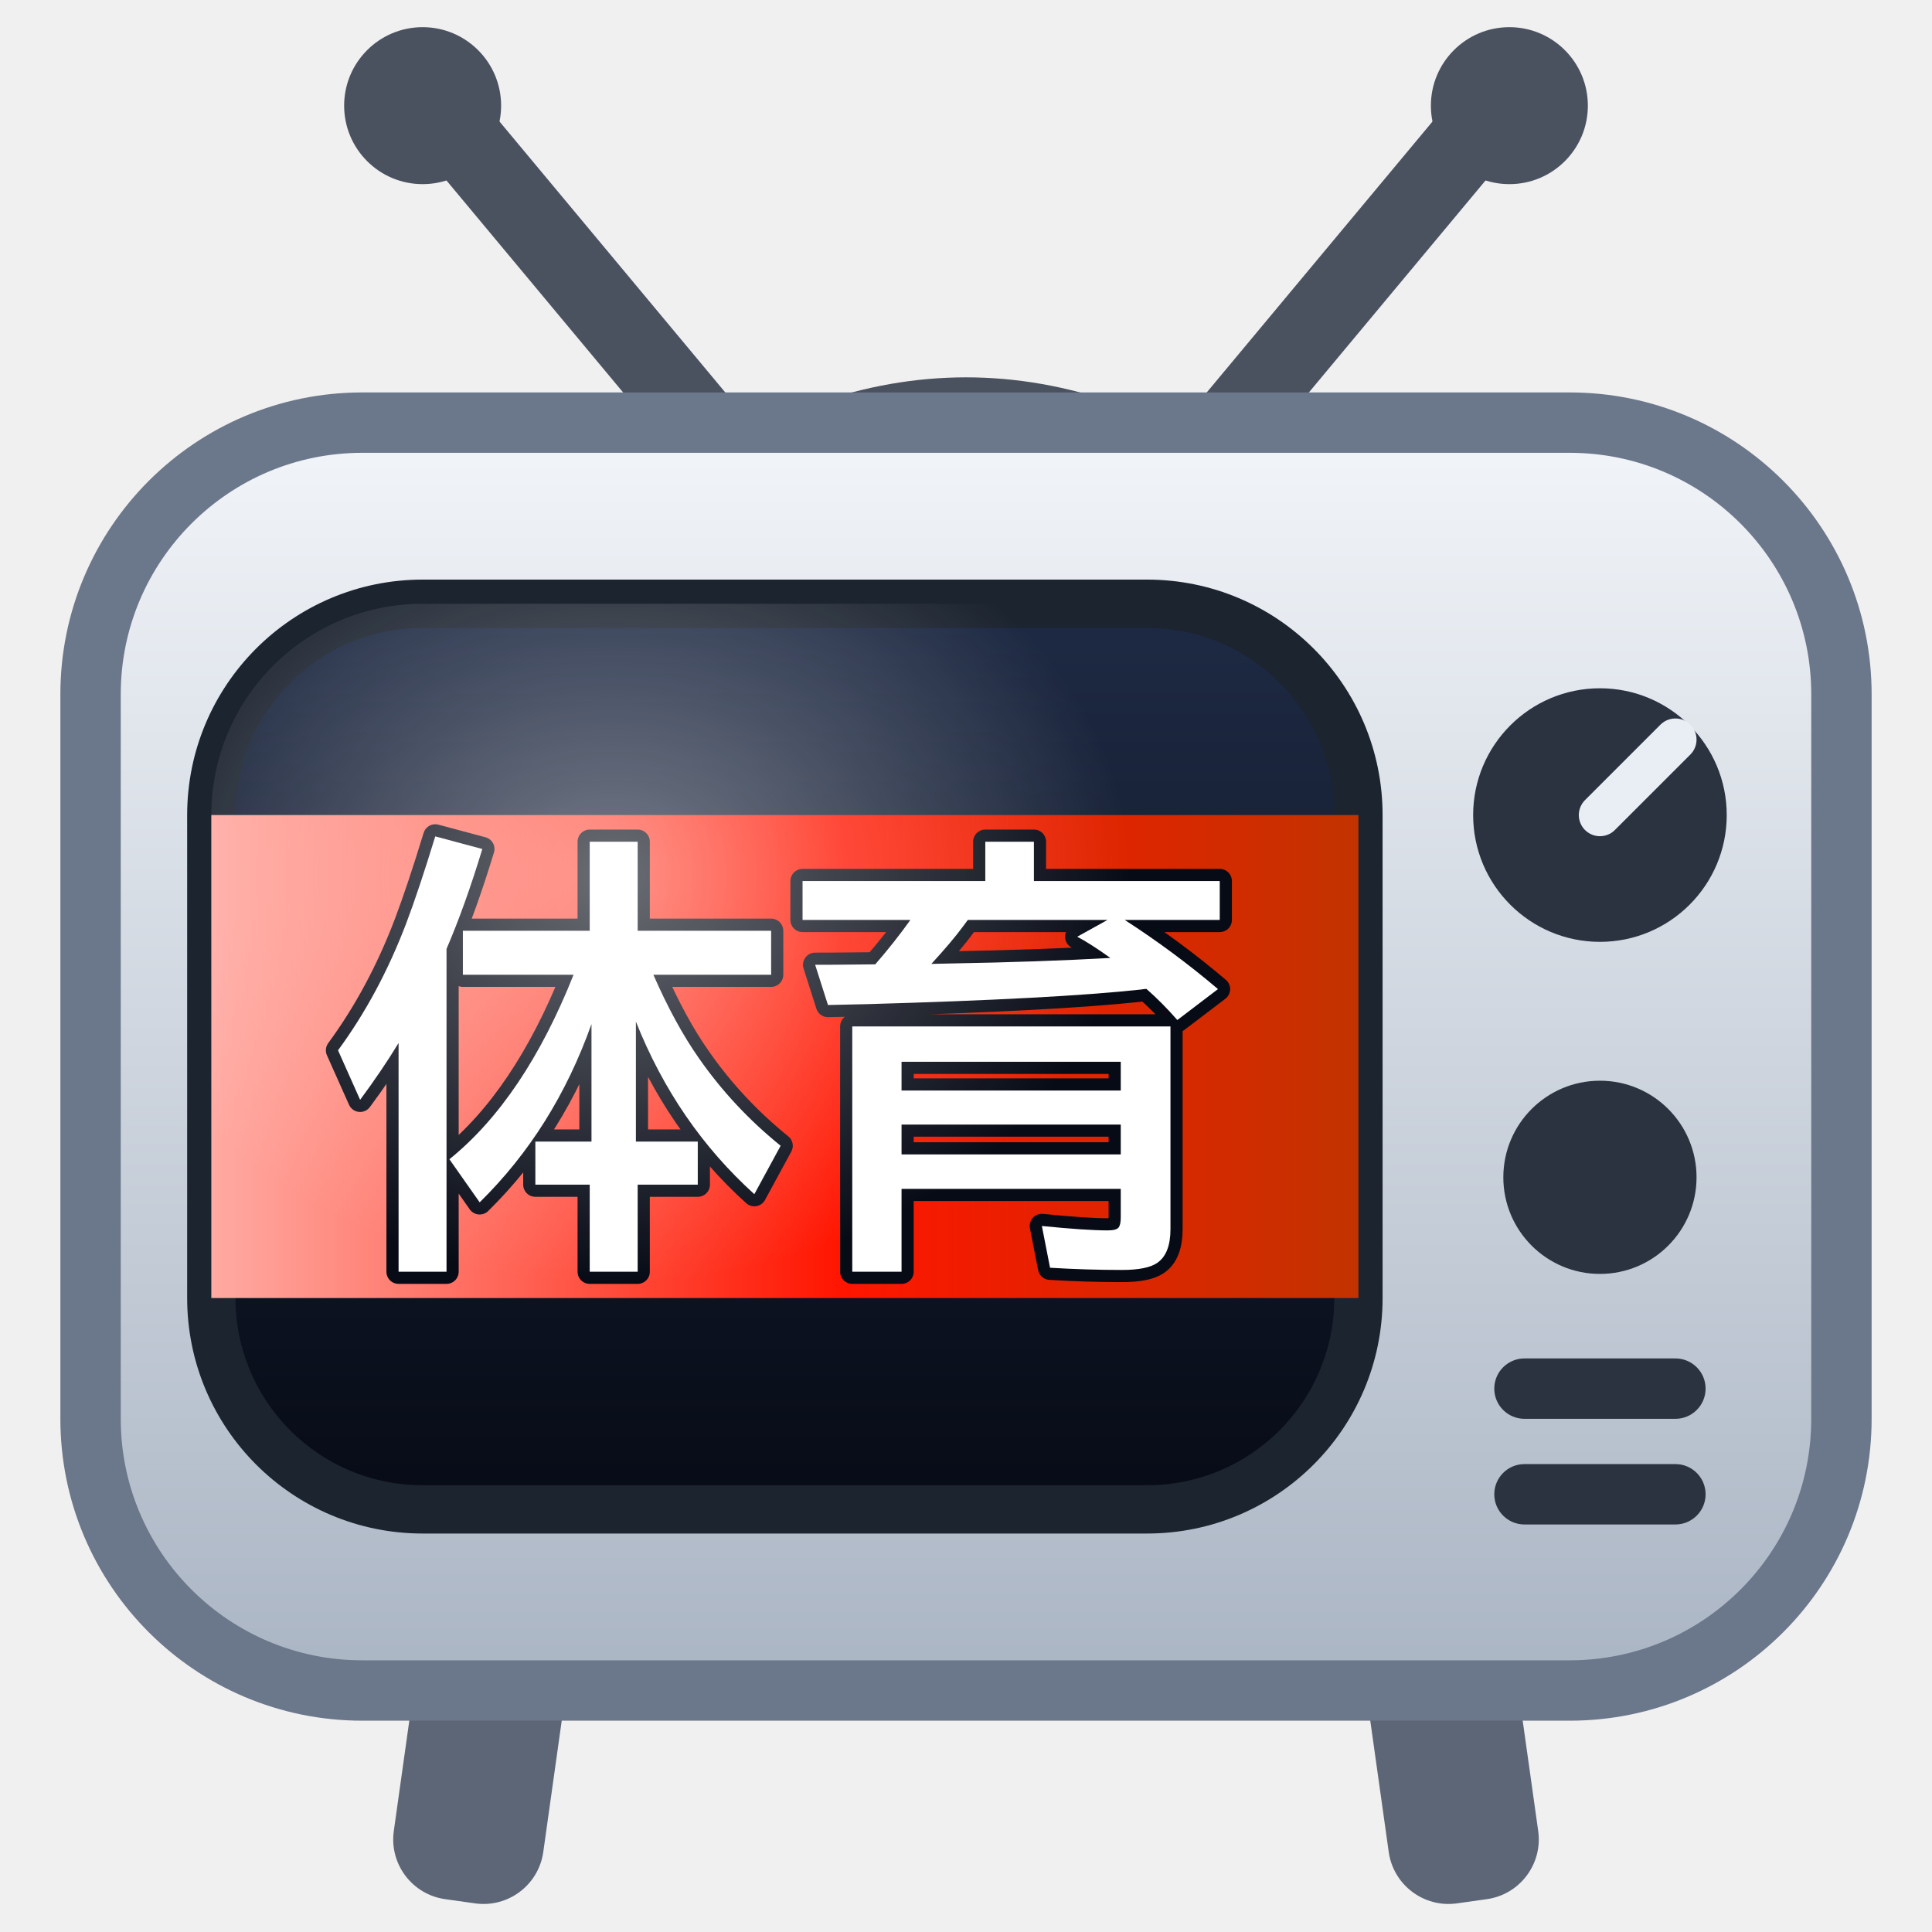
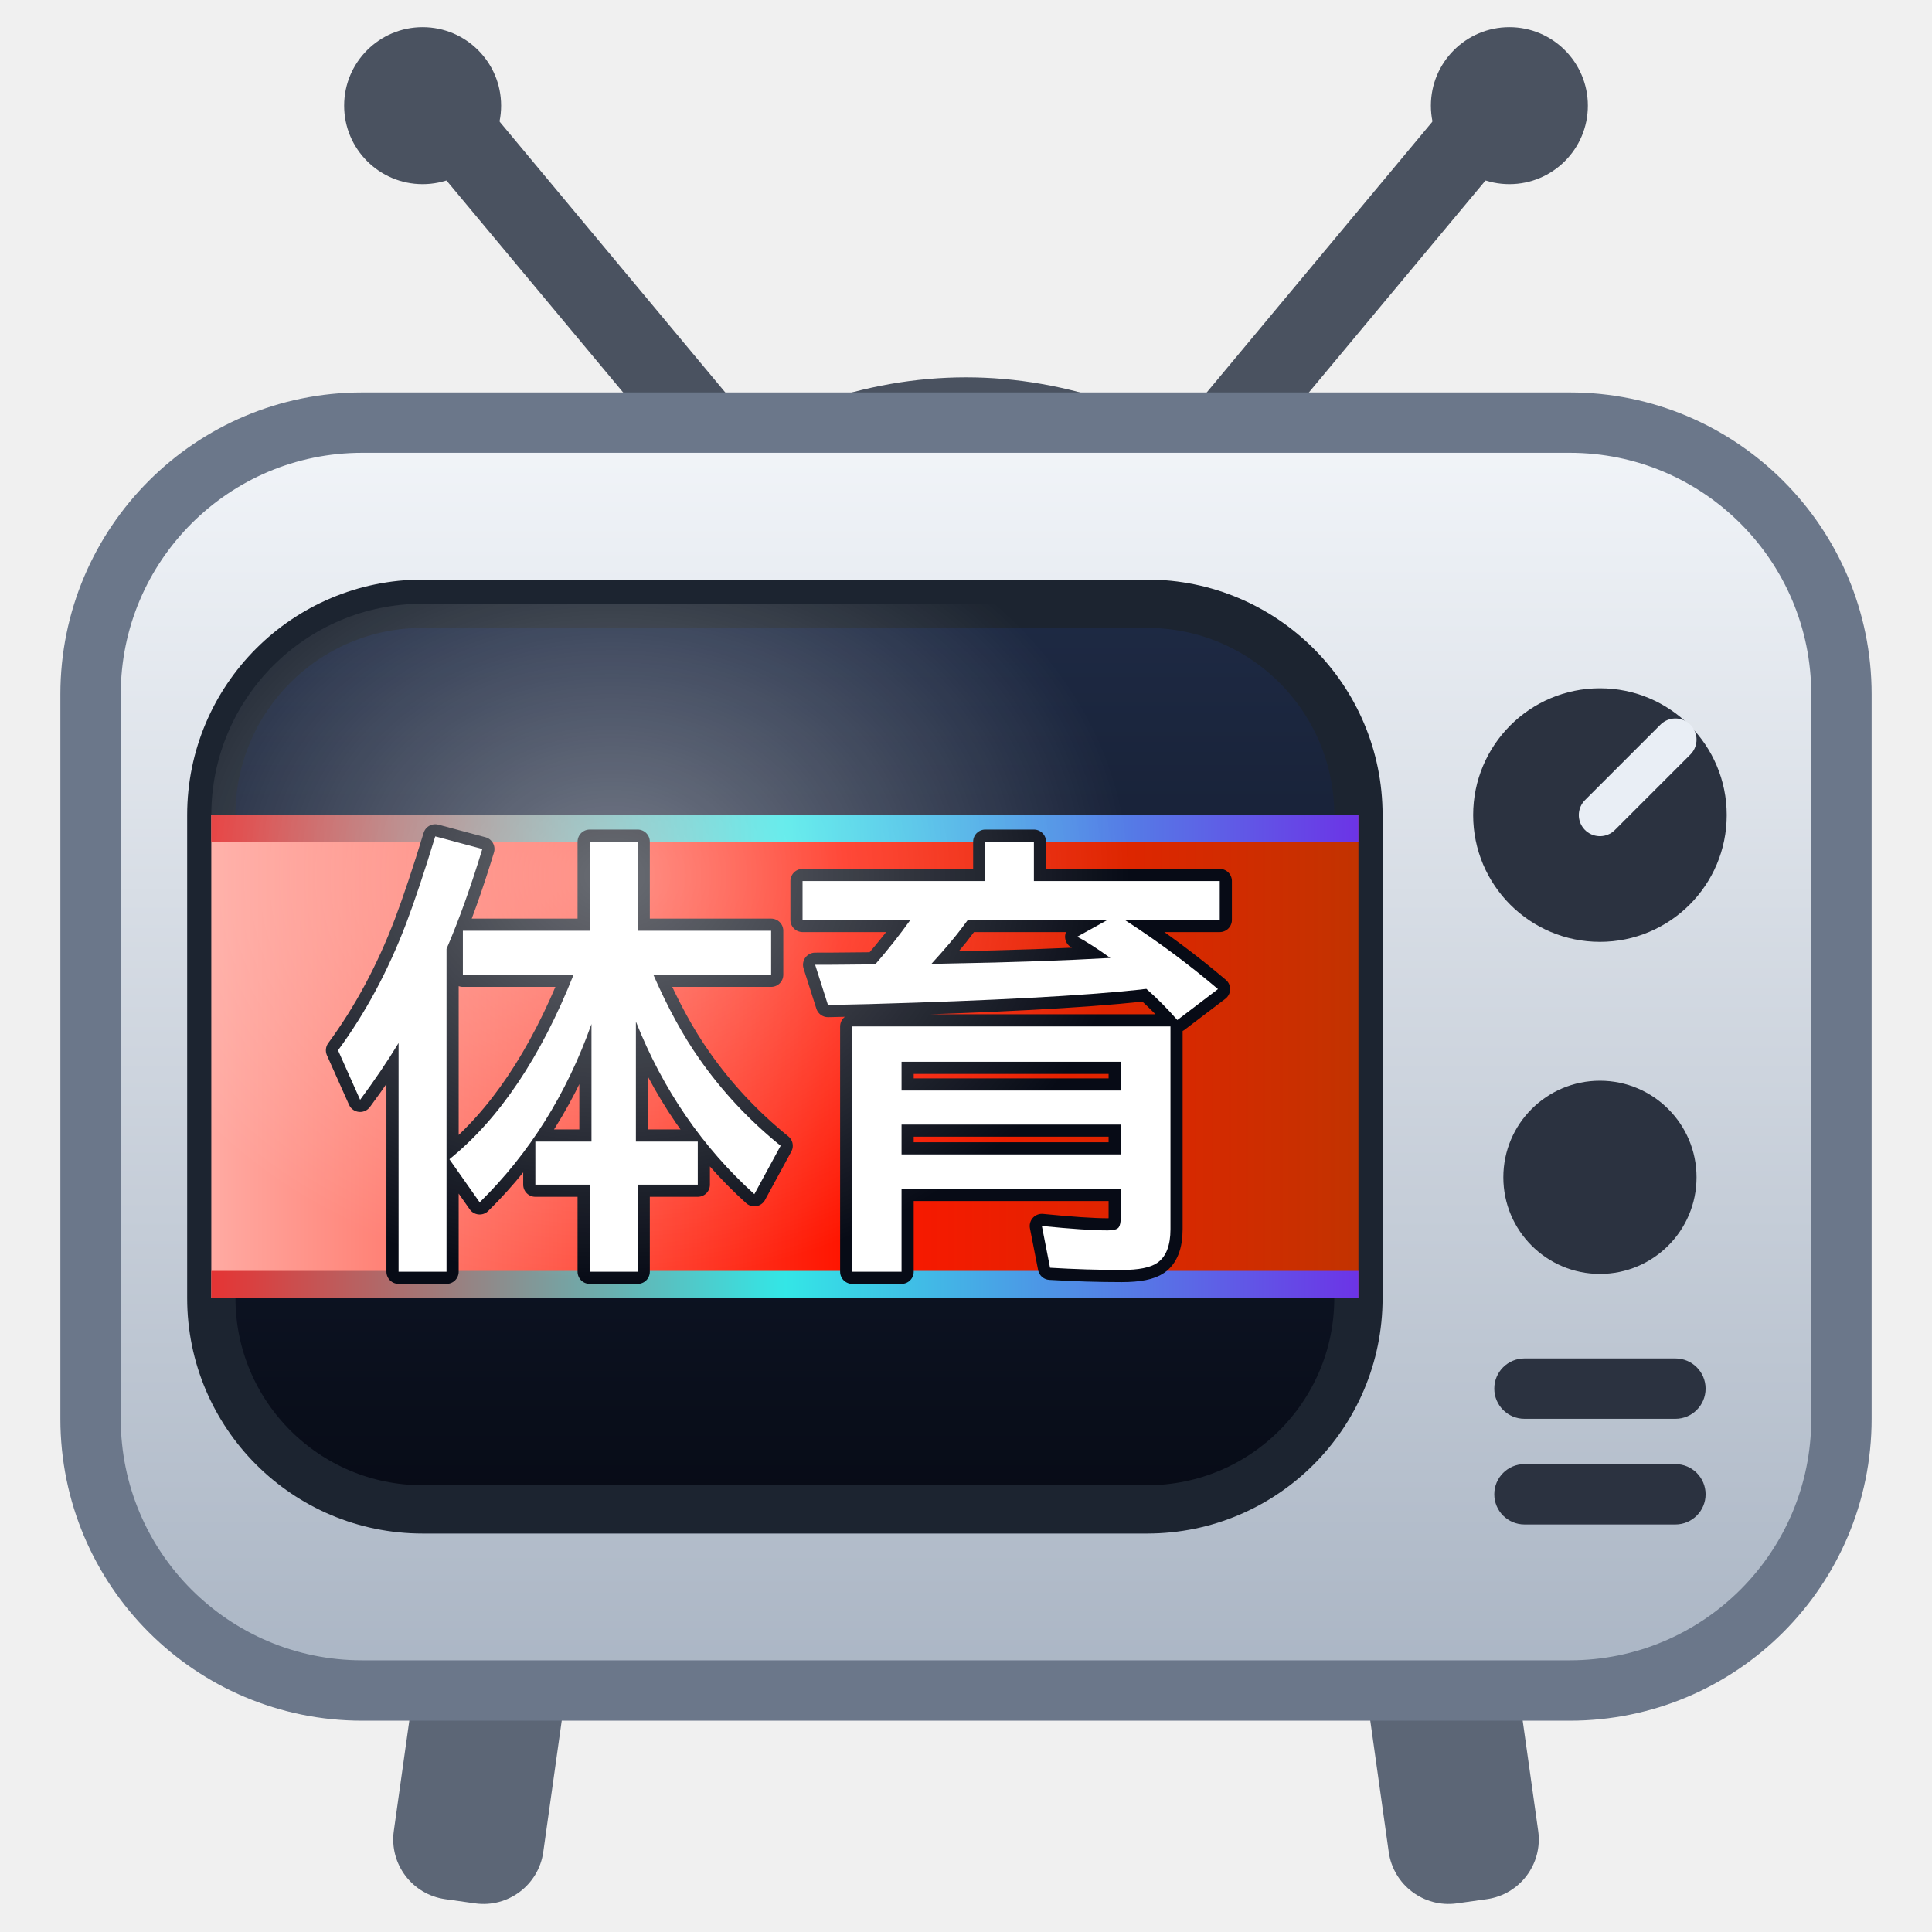
<svg xmlns="http://www.w3.org/2000/svg" viewBox="0 0 64 64">
  <defs>
    <linearGradient id="cab" x1="0" y1="0" x2="0" y2="1">
      <stop offset="0" stop-color="#F2F5F9" />
      <stop offset="1" stop-color="#AAB5C4" />
    </linearGradient>
    <linearGradient id="scr" x1="0" y1="0" x2="0" y2="1">
      <stop offset="0" stop-color="#1E2A44" />
      <stop offset="1" stop-color="#070B16" />
    </linearGradient>
    <linearGradient id="bd" x1="0" y1="0" x2="1" y2="0">
      <stop offset="0" stop-color="#FFABA3" />
      <stop offset=".55" stop-color="#FF1500" />
      <stop offset="1" stop-color="#C23300" />
    </linearGradient>
    <clipPath id="sc">
      <rect x="7" y="20" width="38" height="30" rx="7" />
    </clipPath>
    <radialGradient id="gl" cx=".35" cy=".3" r=".9">
      <stop offset="0" stop-color="#fff" stop-opacity=".4" />
      <stop offset=".5" stop-color="#fff" stop-opacity="0" />
    </radialGradient>
+     <linearGradient id="rbl" x1="0" y1="0" x2="1" y2="0">
+       <stop offset="0" stop-color="#E63333" />
+       <stop offset=".5" stop-color="#33E6E6" />
+       <stop offset="1" stop-color="#6C33E6" />
+     </linearGradient>
  </defs>
  <path d="M24 15 L14 3 M40 15 L50 3" stroke="#4A5260" stroke-width="2.6" stroke-linecap="round" />
  <circle cx="14" cy="3.5" r="2.6" fill="#4A5260" />
  <circle cx="50" cy="3.5" r="2.6" fill="#4A5260" />
  <path d="M22 16 Q32 9 42 16 Z" fill="#4A5260" />
  <rect x="14" y="54" width="5" height="9" rx="2" fill="#5C6676" transform="rotate(8 16 54)" />
  <rect x="45" y="54" width="5" height="9" rx="2" fill="#5C6676" transform="rotate(-8 48 54)" />
  <rect x="3" y="14" width="58" height="42" rx="9" fill="url(#cab)" stroke="#6B778A" stroke-width="2" />
  <rect x="7" y="20" width="38" height="30" rx="7" fill="url(#scr)" stroke="#1C2430" stroke-width="1.6" />
  <rect x="7" y="27" width="38" height="16" fill="url(#bd)" clip-path="url(#sc)" />
+   <rect x="7" y="27" width="38" height="0.9" fill="url(#rbl)" clip-path="url(#sc)" />
+   <rect x="7" y="42.1" width="38" height="0.9" fill="url(#rbl)" clip-path="url(#sc)" />
  <path d="M1454 1149Q1552 925 1661 770Q1816 548 2030 375L1911 156Q1559 474 1375 937V394H1655V199H1383V-195H1166V199H920V394H1174V926Q1005 450 668 119L531 314Q869 587 1093 1149H592V1348H1166V1751H1383V1348H1987V1149ZM518 1266V-195H301V840Q225 715 127 583L27 807Q213 1060 335 1380Q393 1533 467 1775L680 1718Q602 1461 518 1266Z" fill="#fff" stroke="#070B16" stroke-width="110" paint-order="stroke" stroke-linejoin="round" transform="translate(11.00 40.70) scale(0.00732 -0.00732)" />
  <path d="M1127 1573H1968V1397H1538Q1761 1253 1960 1084L1776 944Q1708 1022 1636 1085Q1623 1084 1611 1082Q1224 1040 375 1016L195 1012L137 1194Q223 1194 302 1195L409 1196Q496 1296 568 1397H80V1573H907V1751H1127ZM828 1397Q820 1386 805 1366Q758 1302 663 1198L752 1200Q1153 1207 1473 1225Q1379 1292 1323 1321L1460 1397ZM1745 915V-2Q1745 -114 1685 -155Q1639 -187 1525 -187Q1365 -187 1200 -177L1163 12Q1362 -8 1461 -8Q1501 -8 1511 6Q1520 19 1520 51V180H528V-195H305V915ZM528 755V625H1520V755ZM528 471V336H1520V471Z" fill="#fff" stroke="#070B16" stroke-width="110" paint-order="stroke" stroke-linejoin="round" transform="translate(26.00 40.70) scale(0.00732 -0.00732)" />
  <rect x="7" y="20" width="38" height="30" rx="7" fill="url(#gl)" />
  <circle cx="53" cy="27" r="4.2" fill="#2B3240" />
  <path d="M53 27 L55.5 24.5" stroke="#E9EEF5" stroke-width="1.4" stroke-linecap="round" />
  <circle cx="53" cy="39" r="3.2" fill="#2B3240" />
  <rect x="49.5" y="45" width="7" height="2" rx="1" fill="#2B3240" />
  <rect x="49.5" y="48.5" width="7" height="2" rx="1" fill="#2B3240" />
</svg>
